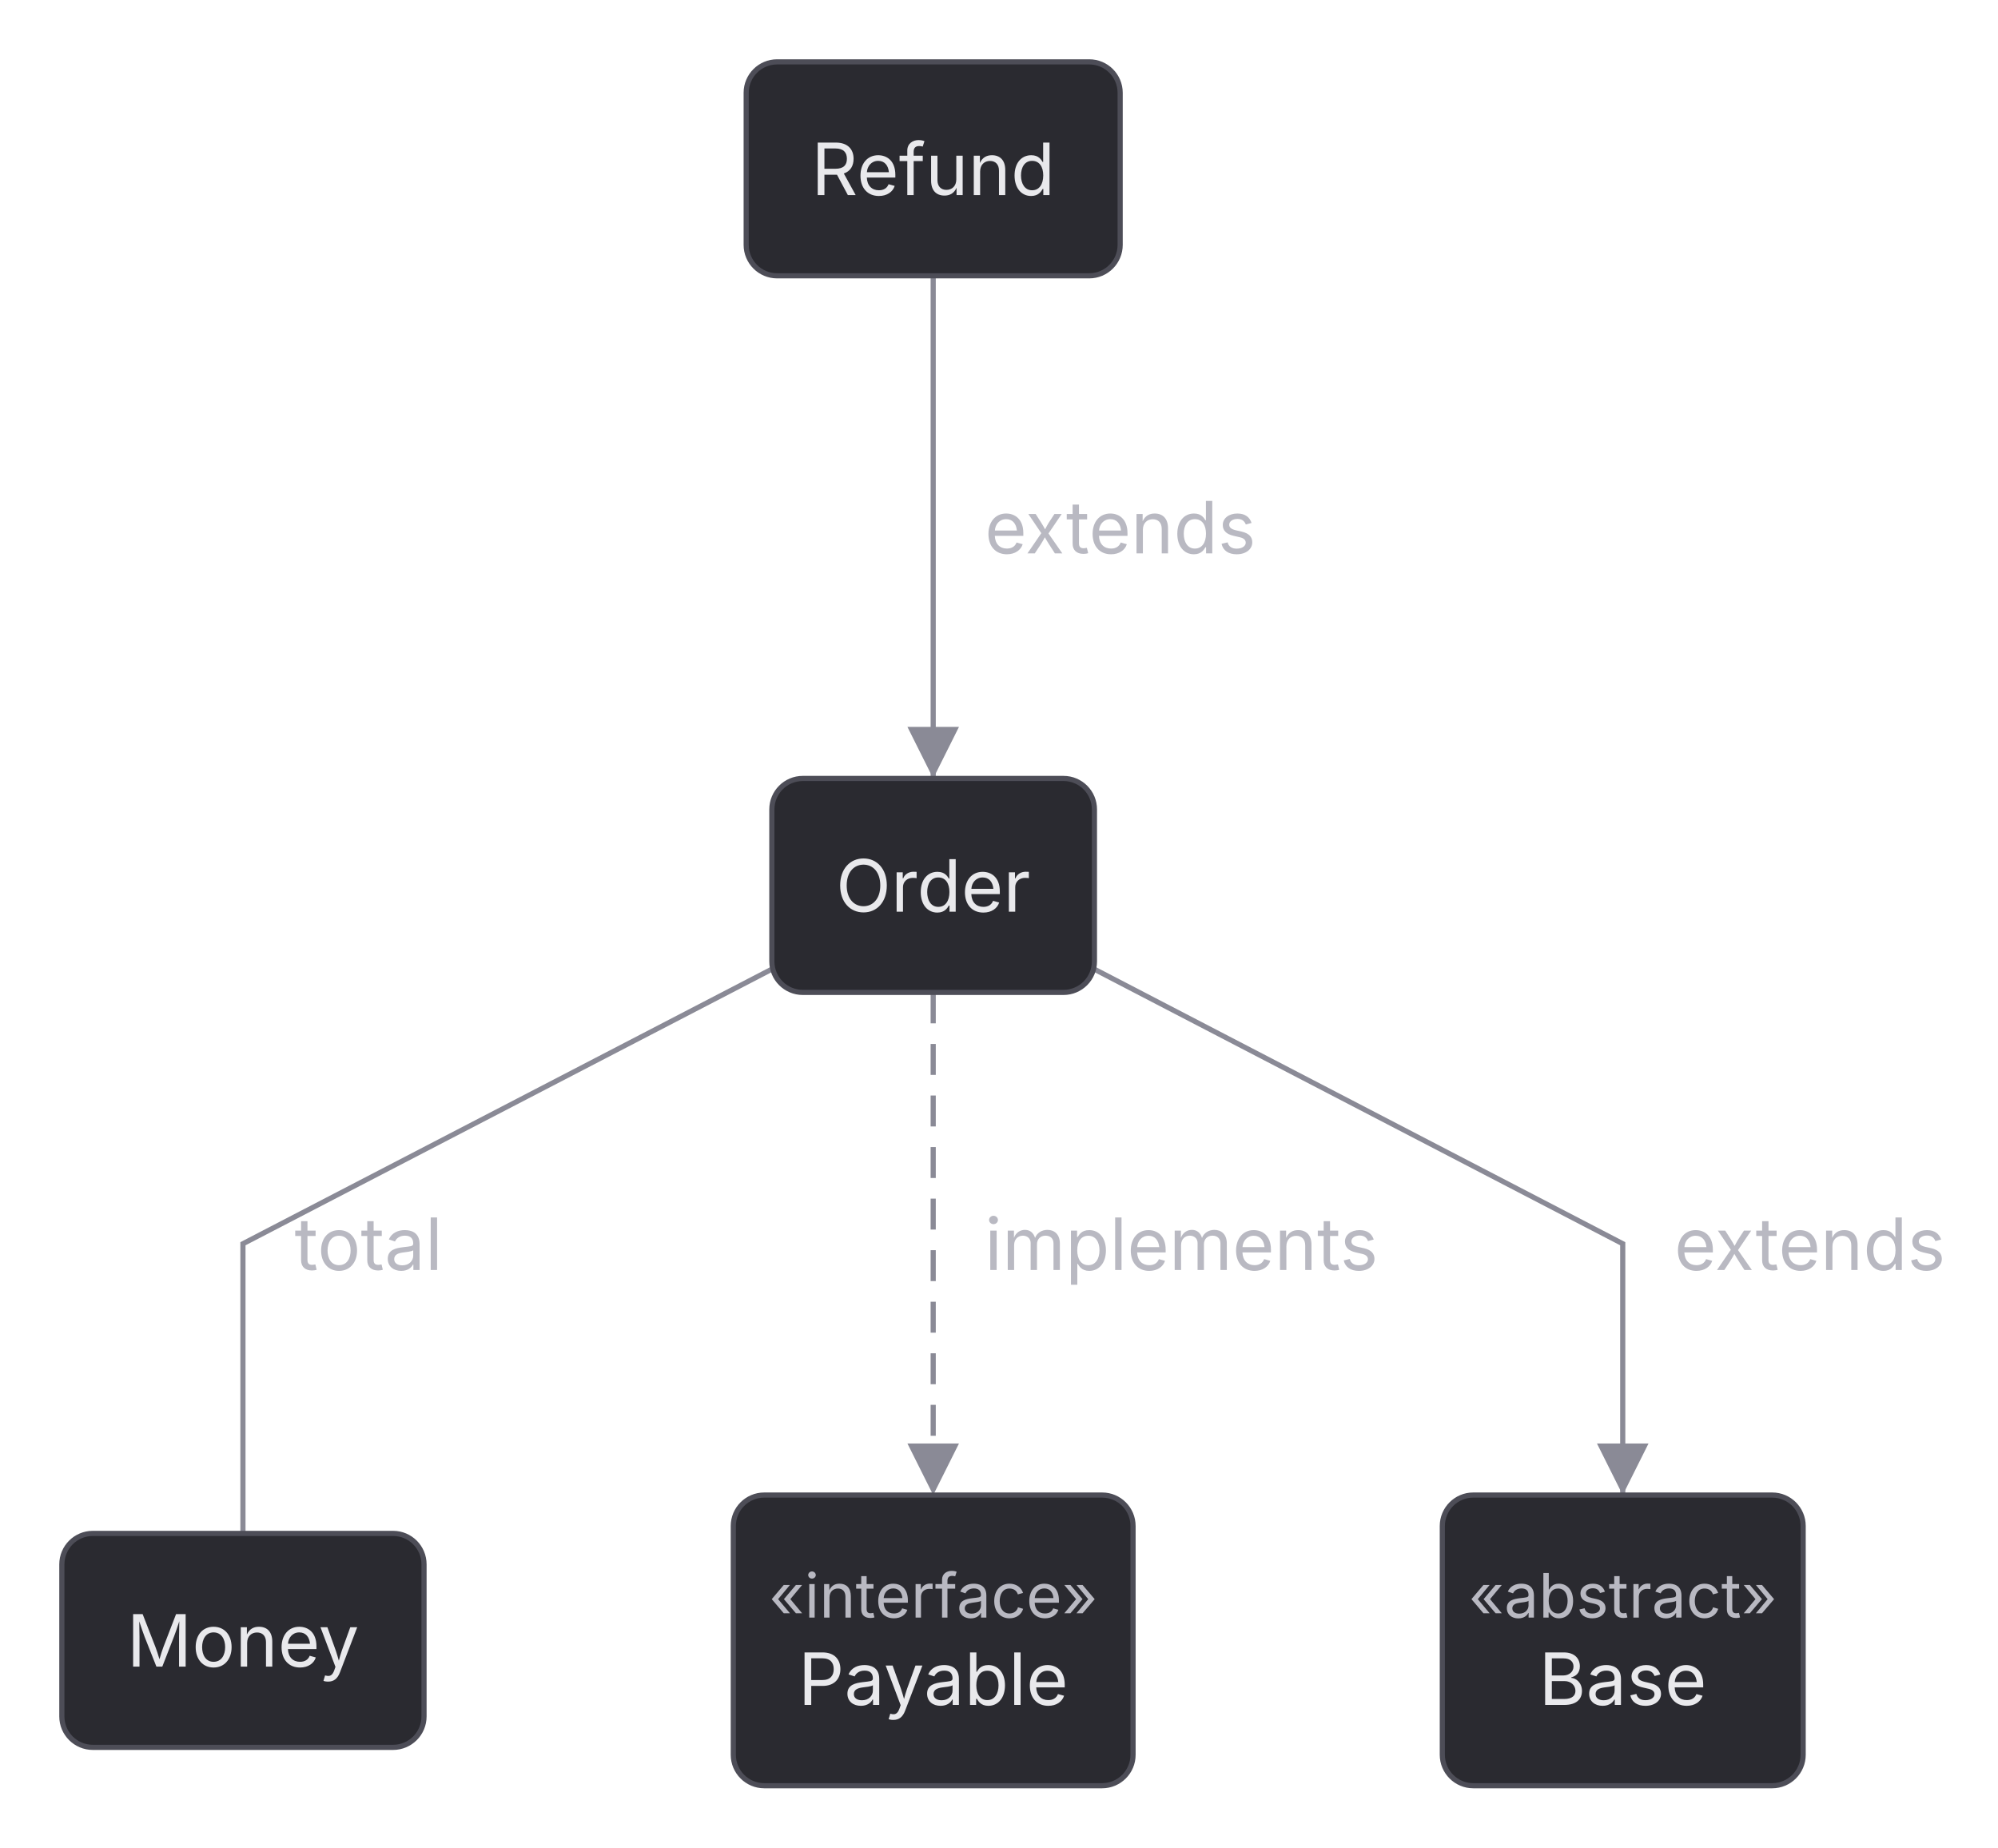
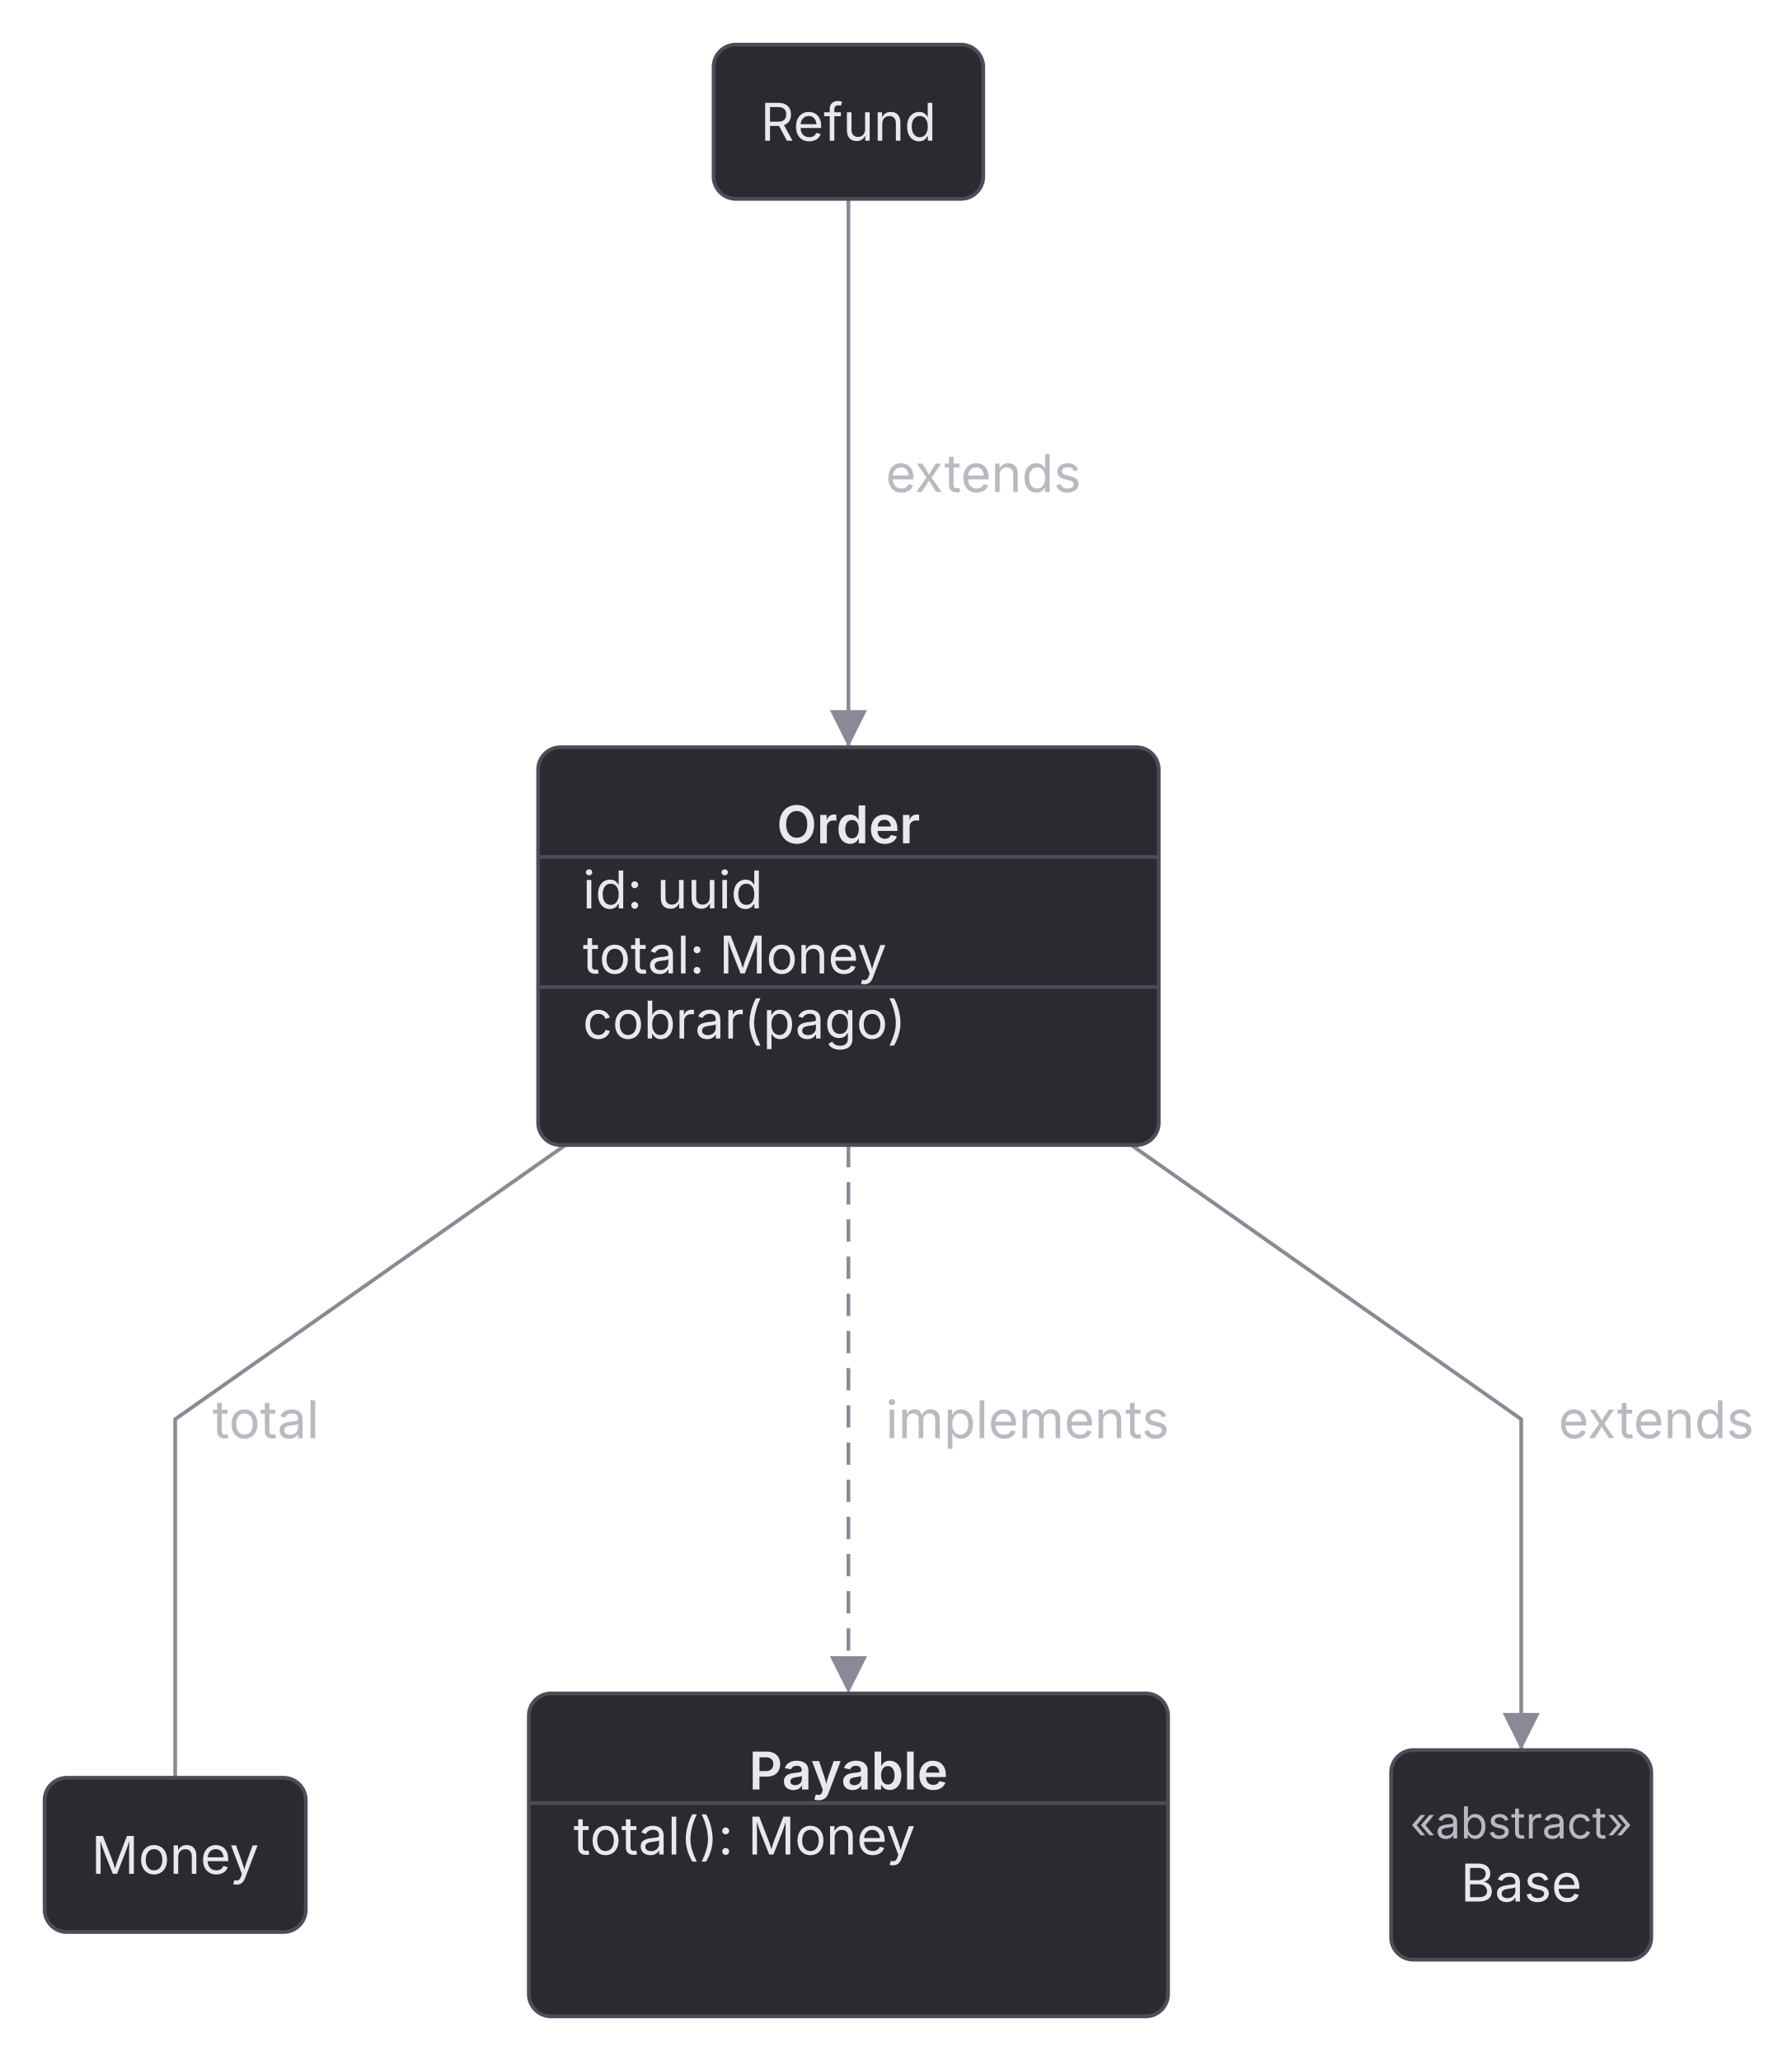
- <svg xmlns="http://www.w3.org/2000/svg" class="graphium" viewBox="-12.00 -12.00 387.61 358.38" width="387.61" height="358.38">
+ <svg xmlns="http://www.w3.org/2000/svg" class="graphium" viewBox="-12.00 -12.00 482.04 554.38" width="482.04" height="554.38">
  <style>
.bg{fill:rgba(27, 27, 27, 1.00)}
.node-fill{fill:rgba(42, 42, 48, 1.00)}
.node-stroke{stroke:rgba(77, 77, 87, 1.00);stroke-width:1.00}
.node-text{fill:rgba(233, 233, 236, 1.00)}
.edge-stroke{stroke:rgba(138, 138, 150, 1.00);stroke-width:1.00;fill:none}
.edge-text{fill:rgba(185, 185, 194, 1.00)}
.accent{fill:rgba(110, 168, 254, 1.00);stroke:rgba(110, 168, 254, 1.00)}
.emphasis-highlight{stroke:rgba(110, 168, 254, 1.00)}
.emphasis-highlight-text{fill:rgba(110, 168, 254, 1.00)}
.emphasis-muted{opacity:0.55}
.group-box{fill:rgba(42, 42, 48, 1.00);fill-opacity:0.12;stroke:rgba(77, 77, 87, 1.00);stroke-width:1.00;stroke-dasharray:8.00 5.00}
.group-label{fill:rgba(185, 185, 194, 1.00)}
.lane-band{fill:rgba(42, 42, 48, 1.00);fill-opacity:0.35;stroke:rgba(77, 77, 87, 1.00);stroke-width:1.00}
.lane-label{fill:rgba(185, 185, 194, 1.00)}
.lifeline{stroke:rgba(77, 77, 87, 1.00);stroke-width:1.00;stroke-dasharray:4.00 4.00;fill:none}
.activation{fill:rgba(42, 42, 48, 1.00);stroke:rgba(77, 77, 87, 1.00);stroke-width:1.00}
.stroke-dashed{stroke-dasharray:6.00 4.00}
.text{font-family:Inter, sans-serif}
.cardinality{fill:none;stroke:rgba(138, 138, 150, 1.00);stroke-width:1.00}
.arrow-normal{fill:rgba(138, 138, 150, 1.00)}
.arrow-highlight{fill:rgba(110, 168, 254, 1.00)}
.arrow-muted{fill:rgba(138, 138, 150, 1.00);opacity:0.55}
.row-badge{fill:rgba(185, 185, 194, 1.00)}
.row-note{fill:rgba(185, 185, 194, 1.00)}
.row-key{font-weight:600}
.row-nullable{opacity:0.75}
.shape-dot{fill:rgba(233, 233, 236, 1.00);stroke:none}
.shape-ring_dot{fill:none}
.ring-dot-core{fill:rgba(233, 233, 236, 1.00);stroke:none}
.node-stereotype{fill:rgba(185, 185, 194, 1.00)}
.axis-line{stroke:rgba(138, 138, 150, 1.00);stroke-width:1.00;fill:none}
.axis-value{fill:rgba(185, 185, 194, 1.00)}
</style>
  <defs>
    <marker id="arrow-normal" viewBox="0.00 0.00 10.00 10.00" refX="10.00" refY="5.00" markerWidth="10.00" markerHeight="10.00" markerUnits="userSpaceOnUse" orient="auto">
      <path class="arrow-normal" d="M 0.00 0.00 L 10.00 5.00 L 0.00 10.00 Z" />
    </marker>
  </defs>
  <g class="layer-groups">
</g>
  <g class="layer-edges">
-     <polyline id="m-Order-Base" class="edge-stroke" points="200.33,176.01 302.81,229.25 302.81,278.00" marker-end="url(#arrow-normal)" />
-     <text class="edge-text text" x="339.11" y="229.25" font-size="14.00" text-anchor="middle" dominant-baseline="central">extends</text>
-     <polyline id="m-Order-Money" class="edge-stroke" points="137.74,175.99 35.13,229.25 35.13,285.44" />
-     <text class="edge-text text" x="59.50" y="229.25" font-size="14.00" text-anchor="middle" dominant-baseline="central">total</text>
-     <polyline id="m-Order-Payable" class="edge-stroke stroke-dashed" points="169.04,180.50 169.04,229.25 169.04,278.00" marker-end="url(#arrow-normal)" />
-     <text class="edge-text text" x="217.19" y="229.25" font-size="14.00" text-anchor="middle" dominant-baseline="central">implements</text>
-     <polyline id="m-Refund-Order" class="edge-stroke" points="169.04,41.50 169.04,90.25 169.04,139.00" marker-end="url(#arrow-normal)" />
-     <text class="edge-text text" x="205.34" y="90.25" font-size="14.00" text-anchor="middle" dominant-baseline="central">extends</text>
+     <polyline id="m-Order-Base" class="edge-stroke" points="292.34,296.00 397.24,369.75 397.24,458.75" marker-end="url(#arrow-normal)" />
+     <text class="edge-text text" x="433.54" y="369.75" font-size="14.00" text-anchor="middle" dominant-baseline="central">extends</text>
+     <polyline id="m-Order-Money" class="edge-stroke" points="140.10,296.00 35.13,369.75 35.13,466.19" />
+     <text class="edge-text text" x="59.50" y="369.75" font-size="14.00" text-anchor="middle" dominant-baseline="central">total</text>
+     <polyline id="m-Order-Payable" class="edge-stroke stroke-dashed" points="216.25,296.00 216.25,369.75 216.25,443.50" marker-end="url(#arrow-normal)" />
+     <text class="edge-text text" x="264.40" y="369.75" font-size="14.00" text-anchor="middle" dominant-baseline="central">implements</text>
+     <polyline id="m-Refund-Order" class="edge-stroke" points="216.25,41.50 216.25,115.25 216.25,189.00" marker-end="url(#arrow-normal)" />
+     <text class="edge-text text" x="252.55" y="115.25" font-size="14.00" text-anchor="middle" dominant-baseline="central">extends</text>
  </g>
  <g class="layer-nodes">
-     <rect id="g-Base" class="node-fill node-stroke shape-rounded" x="267.81" y="278.00" width="70.00" height="56.38" rx="6.00" ry="6.00" />
-     <text class="node-stereotype text" x="302.81" y="297.44" font-size="11.90" text-anchor="middle" dominant-baseline="central">«abstract»</text>
-     <text class="node-text text" x="302.81" y="313.62" font-size="14.00" text-anchor="middle" dominant-baseline="central">Base</text>
-     <rect id="g-Money" class="node-fill node-stroke shape-rounded" x="0.00" y="285.44" width="70.26" height="41.50" rx="6.00" ry="6.00" />
-     <text class="node-text text" x="35.13" y="306.19" font-size="14.00" text-anchor="middle" dominant-baseline="central">Money</text>
-     <rect id="g-Order" class="node-fill node-stroke shape-rounded" x="137.74" y="139.00" width="62.58" height="41.50" rx="6.00" ry="6.00" />
-     <text class="node-text text" x="169.04" y="159.75" font-size="14.00" text-anchor="middle" dominant-baseline="central">Order</text>
-     <rect id="g-Payable" class="node-fill node-stroke shape-rounded" x="130.26" y="278.00" width="77.55" height="56.38" rx="6.00" ry="6.00" />
-     <text class="node-stereotype text" x="169.04" y="297.44" font-size="11.90" text-anchor="middle" dominant-baseline="central">«interface»</text>
-     <text class="node-text text" x="169.04" y="313.62" font-size="14.00" text-anchor="middle" dominant-baseline="central">Payable</text>
-     <rect id="g-Refund" class="node-fill node-stroke shape-rounded" x="132.76" y="0.00" width="72.55" height="41.50" rx="6.00" ry="6.00" />
-     <text class="node-text text" x="169.04" y="20.75" font-size="14.00" text-anchor="middle" dominant-baseline="central">Refund</text>
+     <rect id="g-Base" class="node-fill node-stroke shape-rounded" x="362.24" y="458.75" width="70.00" height="56.38" rx="6.00" ry="6.00" />
+     <text class="node-stereotype text" x="397.24" y="478.19" font-size="11.90" text-anchor="middle" dominant-baseline="central">«abstract»</text>
+     <text class="node-text text" x="397.24" y="494.38" font-size="14.00" text-anchor="middle" dominant-baseline="central">Base</text>
+     <rect id="g-Money" class="node-fill node-stroke shape-rounded" x="0.00" y="466.19" width="70.26" height="41.50" rx="6.00" ry="6.00" />
+     <text class="node-text text" x="35.13" y="486.94" font-size="14.00" text-anchor="middle" dominant-baseline="central">Money</text>
+     <rect id="g-Order" class="node-fill node-stroke shape-rounded" x="132.77" y="189.00" width="166.96" height="107.00" rx="6.00" ry="6.00" />
+     <text class="node-text text" x="216.25" y="209.75" font-size="14.00" text-anchor="middle" dominant-baseline="central" font-weight="600">Order</text>
+     <line class="node-stroke" x1="132.77" y1="218.50" x2="299.73" y2="218.50" stroke-width="1.00" />
+     <text class="node-text text" x="144.77" y="227.25" font-size="14.00" dominant-baseline="central">id: uuid</text>
+     <text class="node-text text" x="144.77" y="244.75" font-size="14.00" dominant-baseline="central">total: Money</text>
+     <line class="node-stroke" x1="132.77" y1="253.50" x2="299.73" y2="253.50" stroke-width="1.00" />
+     <text class="node-text text" x="144.77" y="262.25" font-size="14.00" dominant-baseline="central">cobrar(pago)</text>
+     <rect id="g-Payable" class="node-fill node-stroke shape-rounded" x="130.26" y="443.50" width="171.98" height="86.88" rx="6.00" ry="6.00" />
+     <text class="node-text text" x="216.25" y="464.25" font-size="14.00" text-anchor="middle" dominant-baseline="central" font-weight="600">Payable</text>
+     <line class="node-stroke" x1="130.26" y1="473.00" x2="302.24" y2="473.00" stroke-width="1.00" />
+     <text class="node-text text" x="142.26" y="481.75" font-size="14.00" dominant-baseline="central">total(): Money</text>
+     <rect id="g-Refund" class="node-fill node-stroke shape-rounded" x="179.97" y="0.00" width="72.55" height="41.50" rx="6.00" ry="6.00" />
+     <text class="node-text text" x="216.25" y="20.75" font-size="14.00" text-anchor="middle" dominant-baseline="central">Refund</text>
  </g>
</svg>
